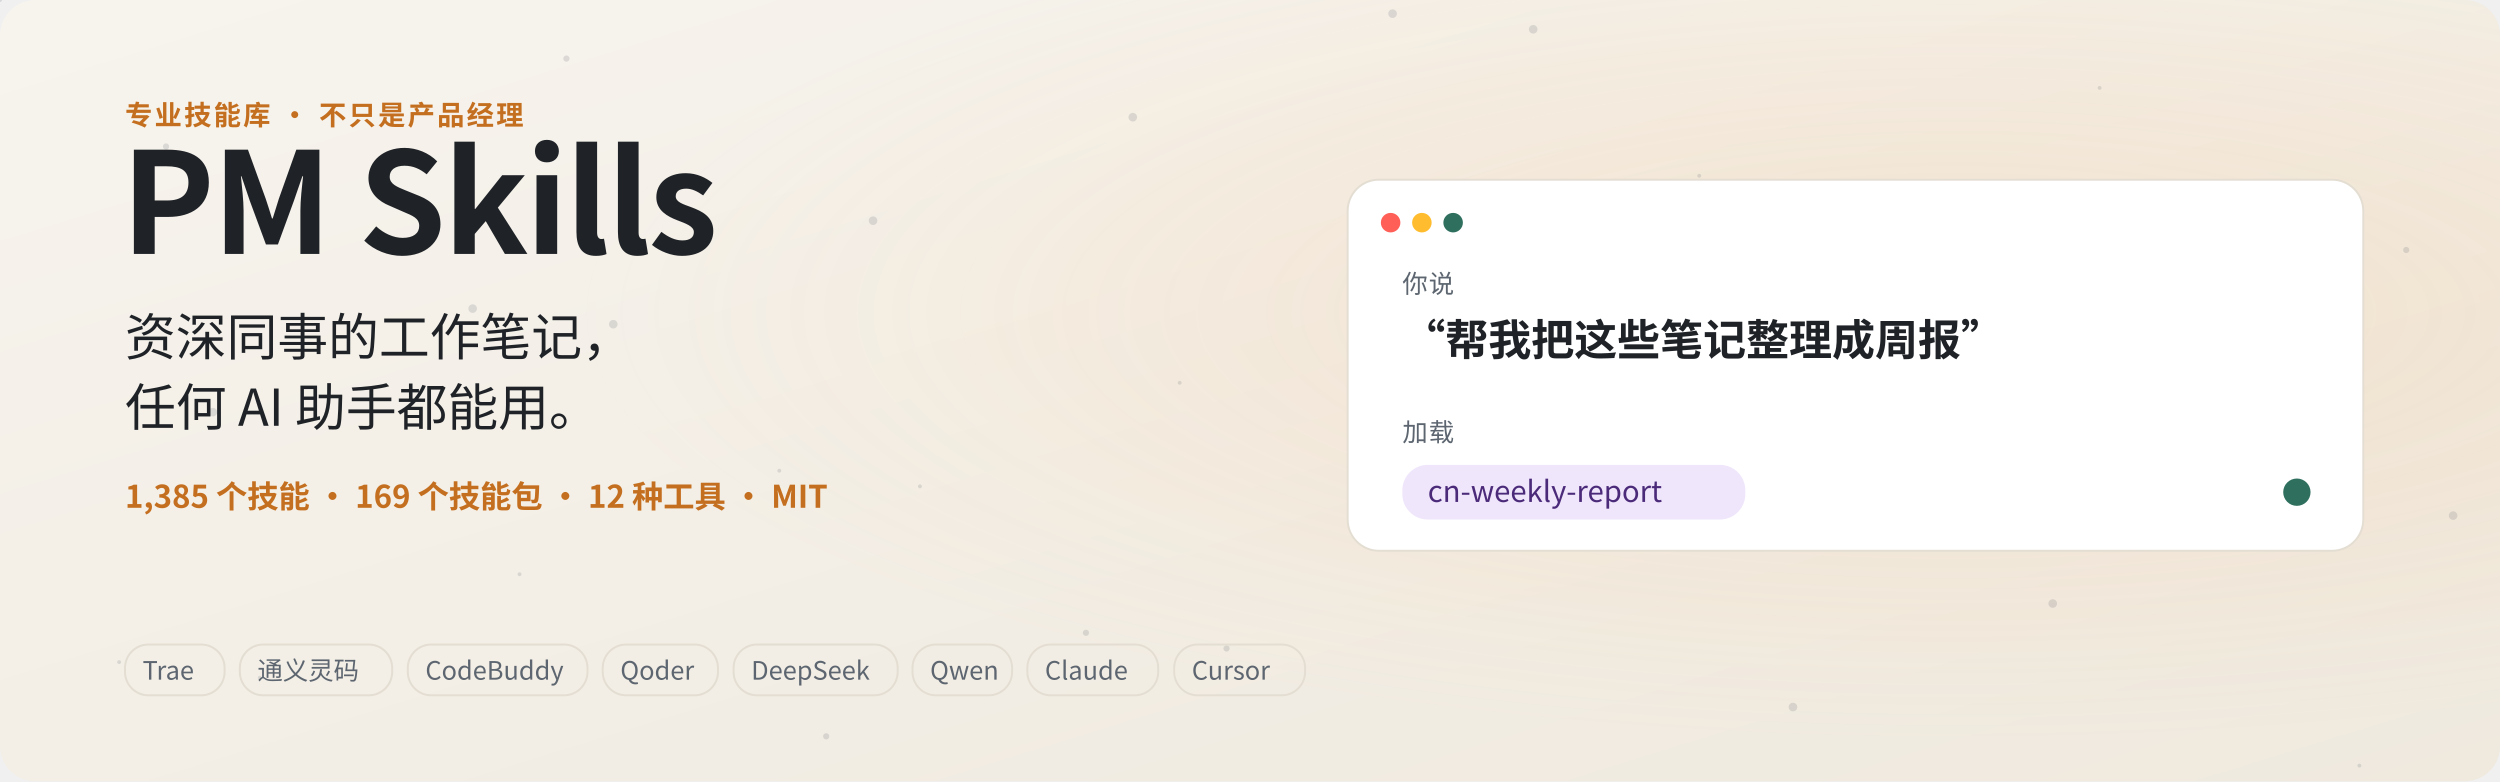
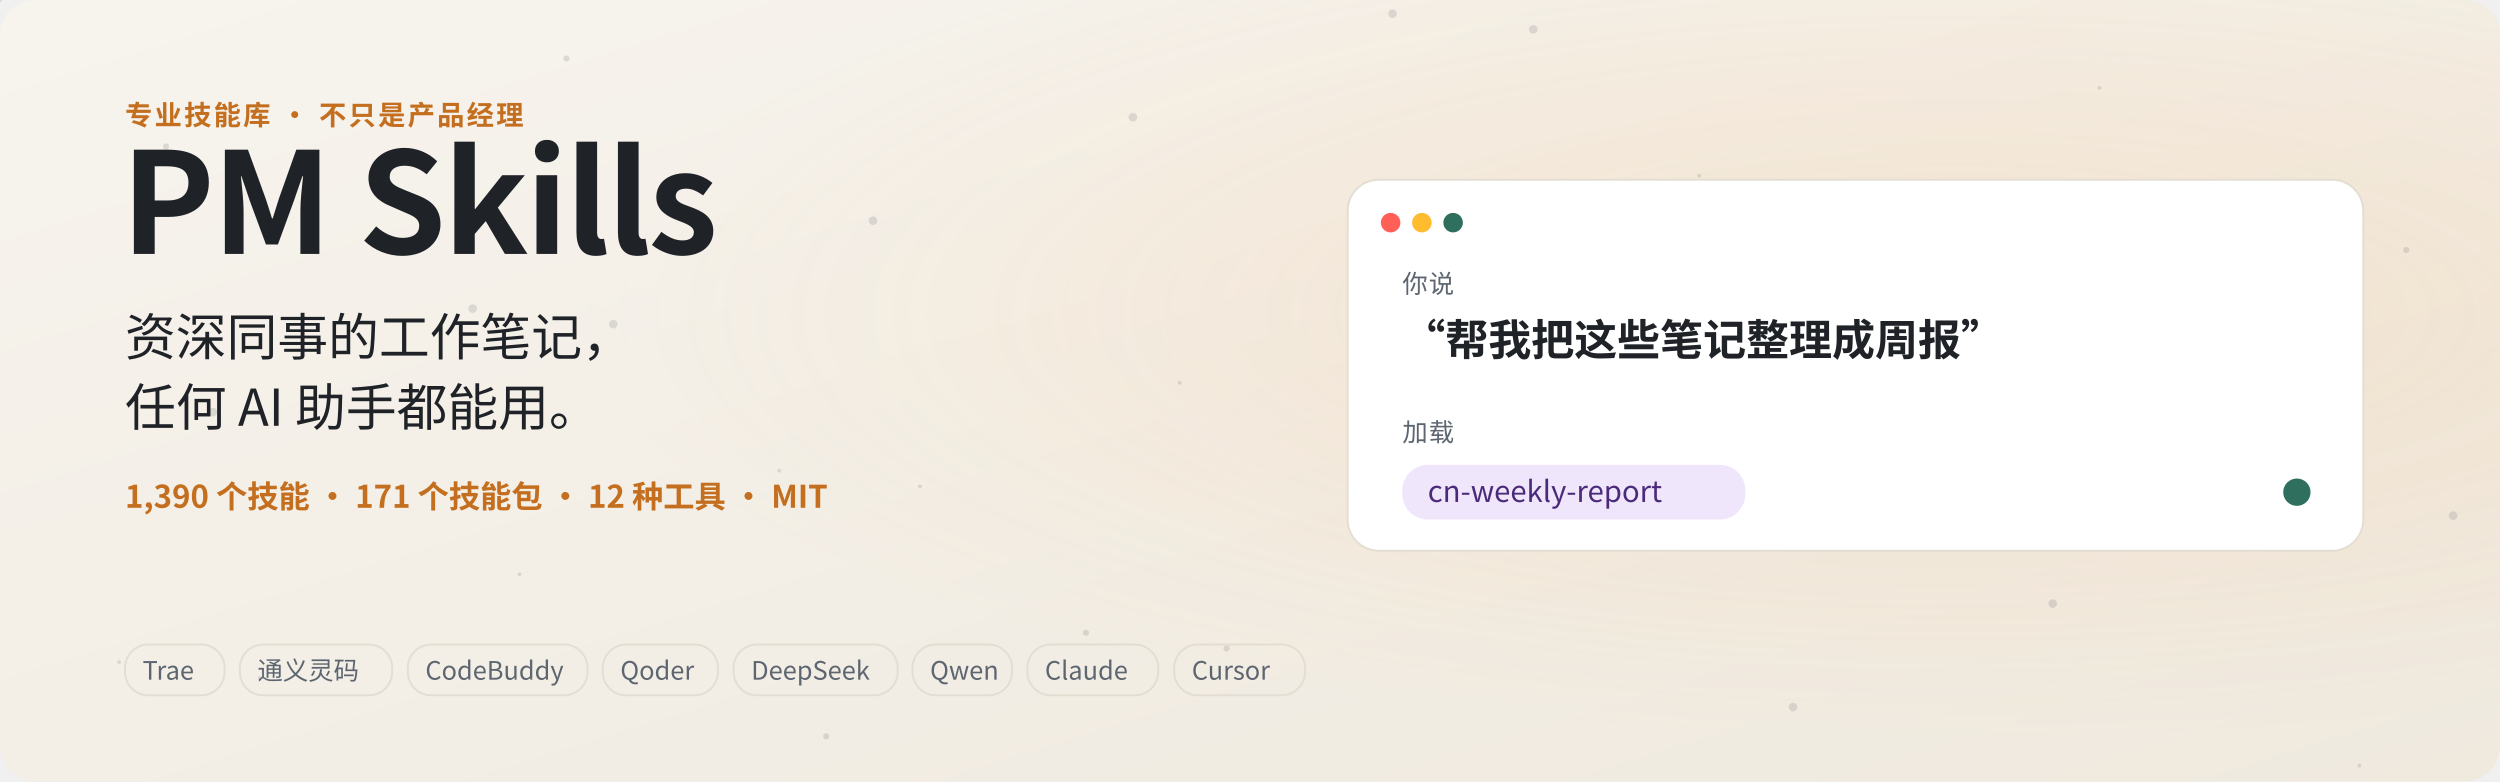
- <svg xmlns="http://www.w3.org/2000/svg" width="1280" height="400" viewBox="0 0 1280 400" role="img" aria-label="PM Skills：1,385 个专业技能，任何 AI 助手都能用">
+ <svg xmlns="http://www.w3.org/2000/svg" width="1280" height="400" viewBox="0 0 1280 400" role="img" aria-label="PM Skills：1,390 个专业技能，任何 AI 助手都能用">
  <defs>
    <radialGradient id="glow" cx="78%" cy="40%" r="55%">
      <stop offset="0" stop-color="#f2a65a" stop-opacity=".16" />
      <stop offset="1" stop-color="#f2a65a" stop-opacity="0" />
    </radialGradient>
    <linearGradient id="bgg" x1="0" y1="0" x2="1" y2="1">
      <stop offset="0" stop-color="#f7f4ee" />
      <stop offset="1" stop-color="#efe9de" />
    </linearGradient>
  </defs>
  <style>
text{font-family:-apple-system,BlinkMacSystemFont,"Segoe UI","PingFang SC","Hiragino Sans","Apple SD Gothic Neo","Noto Sans CJK SC","Malgun Gothic","Microsoft YaHei",sans-serif}
@keyframes s0{0%{opacity:0}2.67%{opacity:1}17.33%{opacity:1}20%{opacity:0}100%{opacity:0}}.s0{opacity:1;animation:s0 15s infinite}@keyframes s1{0%{opacity:0}20%{opacity:0}22.67%{opacity:1}37.33%{opacity:1}40%{opacity:0}100%{opacity:0}}.s1{opacity:0;animation:s1 15s infinite}@keyframes s2{0%{opacity:0}40%{opacity:0}42.67%{opacity:1}57.33%{opacity:1}60%{opacity:0}100%{opacity:0}}.s2{opacity:0;animation:s2 15s infinite}@keyframes s3{0%{opacity:0}60%{opacity:0}62.67%{opacity:1}77.33%{opacity:1}80%{opacity:0}100%{opacity:0}}.s3{opacity:0;animation:s3 15s infinite}@keyframes s4{0%{opacity:0}80%{opacity:0}82.67%{opacity:1}97.33%{opacity:1}100%{opacity:0}100%{opacity:0}}.s4{opacity:0;animation:s4 15s infinite}
@keyframes pulse{0%,100%{opacity:.55}50%{opacity:1}}.pulse{animation:pulse 3s ease-in-out infinite}
@keyframes rise{from{opacity:0;transform:translateY(8px)}to{opacity:1;transform:none}}.rise{animation:rise .9s ease-out both}
@media (prefers-reduced-motion: reduce){.s0{animation:none;opacity:1}.s1{animation:none;opacity:0}.s2{animation:none;opacity:0}.s3{animation:none;opacity:0}.s4{animation:none;opacity:0}.pulse,.rise{animation:none;opacity:1}}
</style>
  <rect width="1280" height="400" rx="18" fill="url(#bgg)" />
  <rect width="1280" height="400" rx="18" fill="url(#glow)" />
  <circle cx="0" cy="0" r="1" fill="#5d6670" opacity=".18" />
  <circle cx="157" cy="83" r="1.6" fill="#5d6670" opacity=".18" />
  <circle cx="314" cy="166" r="2.2" fill="#5d6670" opacity=".18" />
  <circle cx="471" cy="249" r="1" fill="#5d6670" opacity=".18" />
  <circle cx="628" cy="332" r="1.6" fill="#5d6670" opacity=".18" />
  <circle cx="785" cy="15" r="2.2" fill="#5d6670" opacity=".18" />
  <circle cx="942" cy="98" r="1" fill="#5d6670" opacity=".18" />
  <circle cx="1099" cy="181" r="1.6" fill="#5d6670" opacity=".18" />
  <circle cx="1256" cy="264" r="2.2" fill="#5d6670" opacity=".18" />
  <circle cx="133" cy="347" r="1" fill="#5d6670" opacity=".18" />
  <circle cx="290" cy="30" r="1.6" fill="#5d6670" opacity=".18" />
  <circle cx="447" cy="113" r="2.2" fill="#5d6670" opacity=".18" />
  <circle cx="604" cy="196" r="1" fill="#5d6670" opacity=".18" />
  <circle cx="761" cy="279" r="1.6" fill="#5d6670" opacity=".18" />
  <circle cx="918" cy="362" r="2.2" fill="#5d6670" opacity=".18" />
  <circle cx="1075" cy="45" r="1" fill="#5d6670" opacity=".18" />
  <circle cx="1232" cy="128" r="1.6" fill="#5d6670" opacity=".18" />
  <circle cx="109" cy="211" r="2.2" fill="#5d6670" opacity=".18" />
  <circle cx="266" cy="294" r="1" fill="#5d6670" opacity=".18" />
  <circle cx="423" cy="377" r="1.6" fill="#5d6670" opacity=".18" />
  <circle cx="580" cy="60" r="2.2" fill="#5d6670" opacity=".18" />
  <circle cx="737" cy="143" r="1" fill="#5d6670" opacity=".18" />
  <circle cx="894" cy="226" r="1.6" fill="#5d6670" opacity=".18" />
  <circle cx="1051" cy="309" r="2.2" fill="#5d6670" opacity=".18" />
  <circle cx="1208" cy="392" r="1" fill="#5d6670" opacity=".18" />
  <circle cx="85" cy="75" r="1.6" fill="#5d6670" opacity=".18" />
  <circle cx="242" cy="158" r="2.2" fill="#5d6670" opacity=".18" />
  <circle cx="399" cy="241" r="1" fill="#5d6670" opacity=".18" />
  <circle cx="556" cy="324" r="1.6" fill="#5d6670" opacity=".18" />
  <circle cx="713" cy="7" r="2.2" fill="#5d6670" opacity=".18" />
  <circle cx="870" cy="90" r="1" fill="#5d6670" opacity=".18" />
  <circle cx="1027" cy="173" r="1.6" fill="#5d6670" opacity=".18" />
  <circle cx="1184" cy="256" r="2.2" fill="#5d6670" opacity=".18" />
  <circle cx="61" cy="339" r="1" fill="#5d6670" opacity=".18" />
  <g class="rise">
    <text x="64" y="64" font-size="14" font-weight="700" fill="#c46f1f" letter-spacing=".08em">专业技能库 · 不只是产品经理</text>
    <text x="62" y="130" font-size="72" font-weight="800" fill="#1f2328" letter-spacing="-.02em">PM Skills</text>
    <text x="64" y="182" font-size="26" fill="#1f2328">资深同事的工作笔记，</text>
    <text x="64" y="218" font-size="26" fill="#1f2328">任何 AI 助手都能用。</text>
-     <text x="64" y="260" font-size="16" font-weight="600" fill="#c46f1f">1,385 个技能 · 169 个技能包 · 12 种工具 · MIT</text>
+     <text x="64" y="260" font-size="16" font-weight="600" fill="#c46f1f">1,390 个技能 · 171 个技能包 · 12 种工具 · MIT</text>
  </g>
  <rect x="64" y="330" rx="12" height="26" width="51" fill="none" stroke="#e3ddd2" />
  <text x="73" y="348" font-size="13" fill="#5d6670">Trae</text>
  <rect x="122.8" y="330" rx="12" height="26" width="78" fill="none" stroke="#e3ddd2" />
  <text x="131.8" y="348" font-size="13" fill="#5d6670">通义灵码</text>
  <rect x="208.8" y="330" rx="12" height="26" width="92" fill="none" stroke="#e3ddd2" />
  <text x="217.8" y="348" font-size="13" fill="#5d6670">CodeBuddy</text>
  <rect x="308.6" y="330" rx="12" height="26" width="59" fill="none" stroke="#e3ddd2" />
  <text x="317.6" y="348" font-size="13" fill="#5d6670">Qoder</text>
  <rect x="375.6" y="330" rx="12" height="26" width="84" fill="none" stroke="#e3ddd2" />
  <text x="384.6" y="348" font-size="13" fill="#5d6670">DeepSeek</text>
  <rect x="467.2" y="330" rx="12" height="26" width="51" fill="none" stroke="#e3ddd2" />
  <text x="476.2" y="348" font-size="13" fill="#5d6670">Qwen</text>
  <rect x="526" y="330" rx="12" height="26" width="67" fill="none" stroke="#e3ddd2" />
  <text x="535" y="348" font-size="13" fill="#5d6670">Claude</text>
  <rect x="601.2" y="330" rx="12" height="26" width="67" fill="none" stroke="#e3ddd2" />
  <text x="610.2" y="348" font-size="13" fill="#5d6670">Cursor</text>
  <g>
    <rect x="690" y="92" width="520" height="190" rx="16" fill="#ffffff" stroke="#e3ddd2" />
    <circle cx="712" cy="114" r="5" fill="#ff5f57" />
    <circle cx="728" cy="114" r="5" fill="#febc2e" />
    <circle class="pulse" cx="744" cy="114" r="5" fill="#2f6f5e" />
    <g class="s0">
      <text x="718" y="150" font-size="13" fill="#5d6670" letter-spacing=".04em">你说</text>
      <text x="718" y="182" font-size="22" font-weight="600" fill="#1f2328">“帮我把这些笔记整理成周报”</text>
      <text x="718" y="226" font-size="13" fill="#5d6670" letter-spacing=".04em">加载</text>
      <rect x="718" y="238" rx="13" height="28" width="175.6" fill="#efe6fb" />
      <text x="731" y="257" font-size="15" font-family="ui-monospace,SFMono-Regular,Menlo,monospace" fill="#4b2a7a">cn-weekly-report</text>
      <circle cx="1176" cy="252" r="7" fill="#2f6f5e" />
    </g>
    <g class="s1">
      <text x="718" y="150" font-size="13" fill="#5d6670" letter-spacing=".04em">你说</text>
      <text x="718" y="182" font-size="22" font-weight="600" fill="#1f2328">“公司要裁我，能拿多少补偿？”</text>
      <text x="718" y="226" font-size="13" fill="#5d6670" letter-spacing=".04em">加载</text>
      <rect x="718" y="238" rx="13" height="28" width="242.8" fill="#efe6fb" />
      <text x="731" y="257" font-size="15" font-family="ui-monospace,SFMono-Regular,Menlo,monospace" fill="#4b2a7a">cn-severance-calculator</text>
      <circle cx="1176" cy="252" r="7" fill="#2f6f5e" />
    </g>
    <g class="s2">
      <text x="718" y="150" font-size="13" fill="#5d6670" letter-spacing=".04em">你说</text>
      <text x="718" y="182" font-size="22" font-weight="600" fill="#1f2328">“下周三要开家长会”</text>
      <text x="718" y="226" font-size="13" fill="#5d6670" letter-spacing=".04em">加载</text>
      <rect x="718" y="238" rx="13" height="28" width="185.2" fill="#efe6fb" />
      <text x="731" y="257" font-size="15" font-family="ui-monospace,SFMono-Regular,Menlo,monospace" fill="#4b2a7a">cn-parent-meeting</text>
      <circle cx="1176" cy="252" r="7" fill="#2f6f5e" />
    </g>
    <g class="s3">
      <text x="718" y="150" font-size="13" fill="#5d6670" letter-spacing=".04em">你说</text>
      <text x="718" y="182" font-size="22" font-weight="600" fill="#1f2328">“帮我回一封询盘”</text>
      <text x="718" y="226" font-size="13" fill="#5d6670" letter-spacing=".04em">加载</text>
      <rect x="718" y="238" rx="13" height="28" width="175.6" fill="#efe6fb" />
      <text x="731" y="257" font-size="15" font-family="ui-monospace,SFMono-Regular,Menlo,monospace" fill="#4b2a7a">cn-inquiry-reply</text>
      <circle cx="1176" cy="252" r="7" fill="#2f6f5e" />
    </g>
    <g class="s4">
      <text x="718" y="150" font-size="13" fill="#5d6670" letter-spacing=".04em">你说</text>
      <text x="718" y="182" font-size="22" font-weight="600" fill="#1f2328">“这份合同有没有坑？”</text>
      <text x="718" y="226" font-size="13" fill="#5d6670" letter-spacing=".04em">加载</text>
      <rect x="718" y="238" rx="13" height="28" width="271.6" fill="#efe6fb" />
      <text x="731" y="257" font-size="15" font-family="ui-monospace,SFMono-Regular,Menlo,monospace" fill="#4b2a7a">cn-labour-contract-decoder</text>
      <circle cx="1176" cy="252" r="7" fill="#2f6f5e" />
    </g>
  </g>
</svg>
